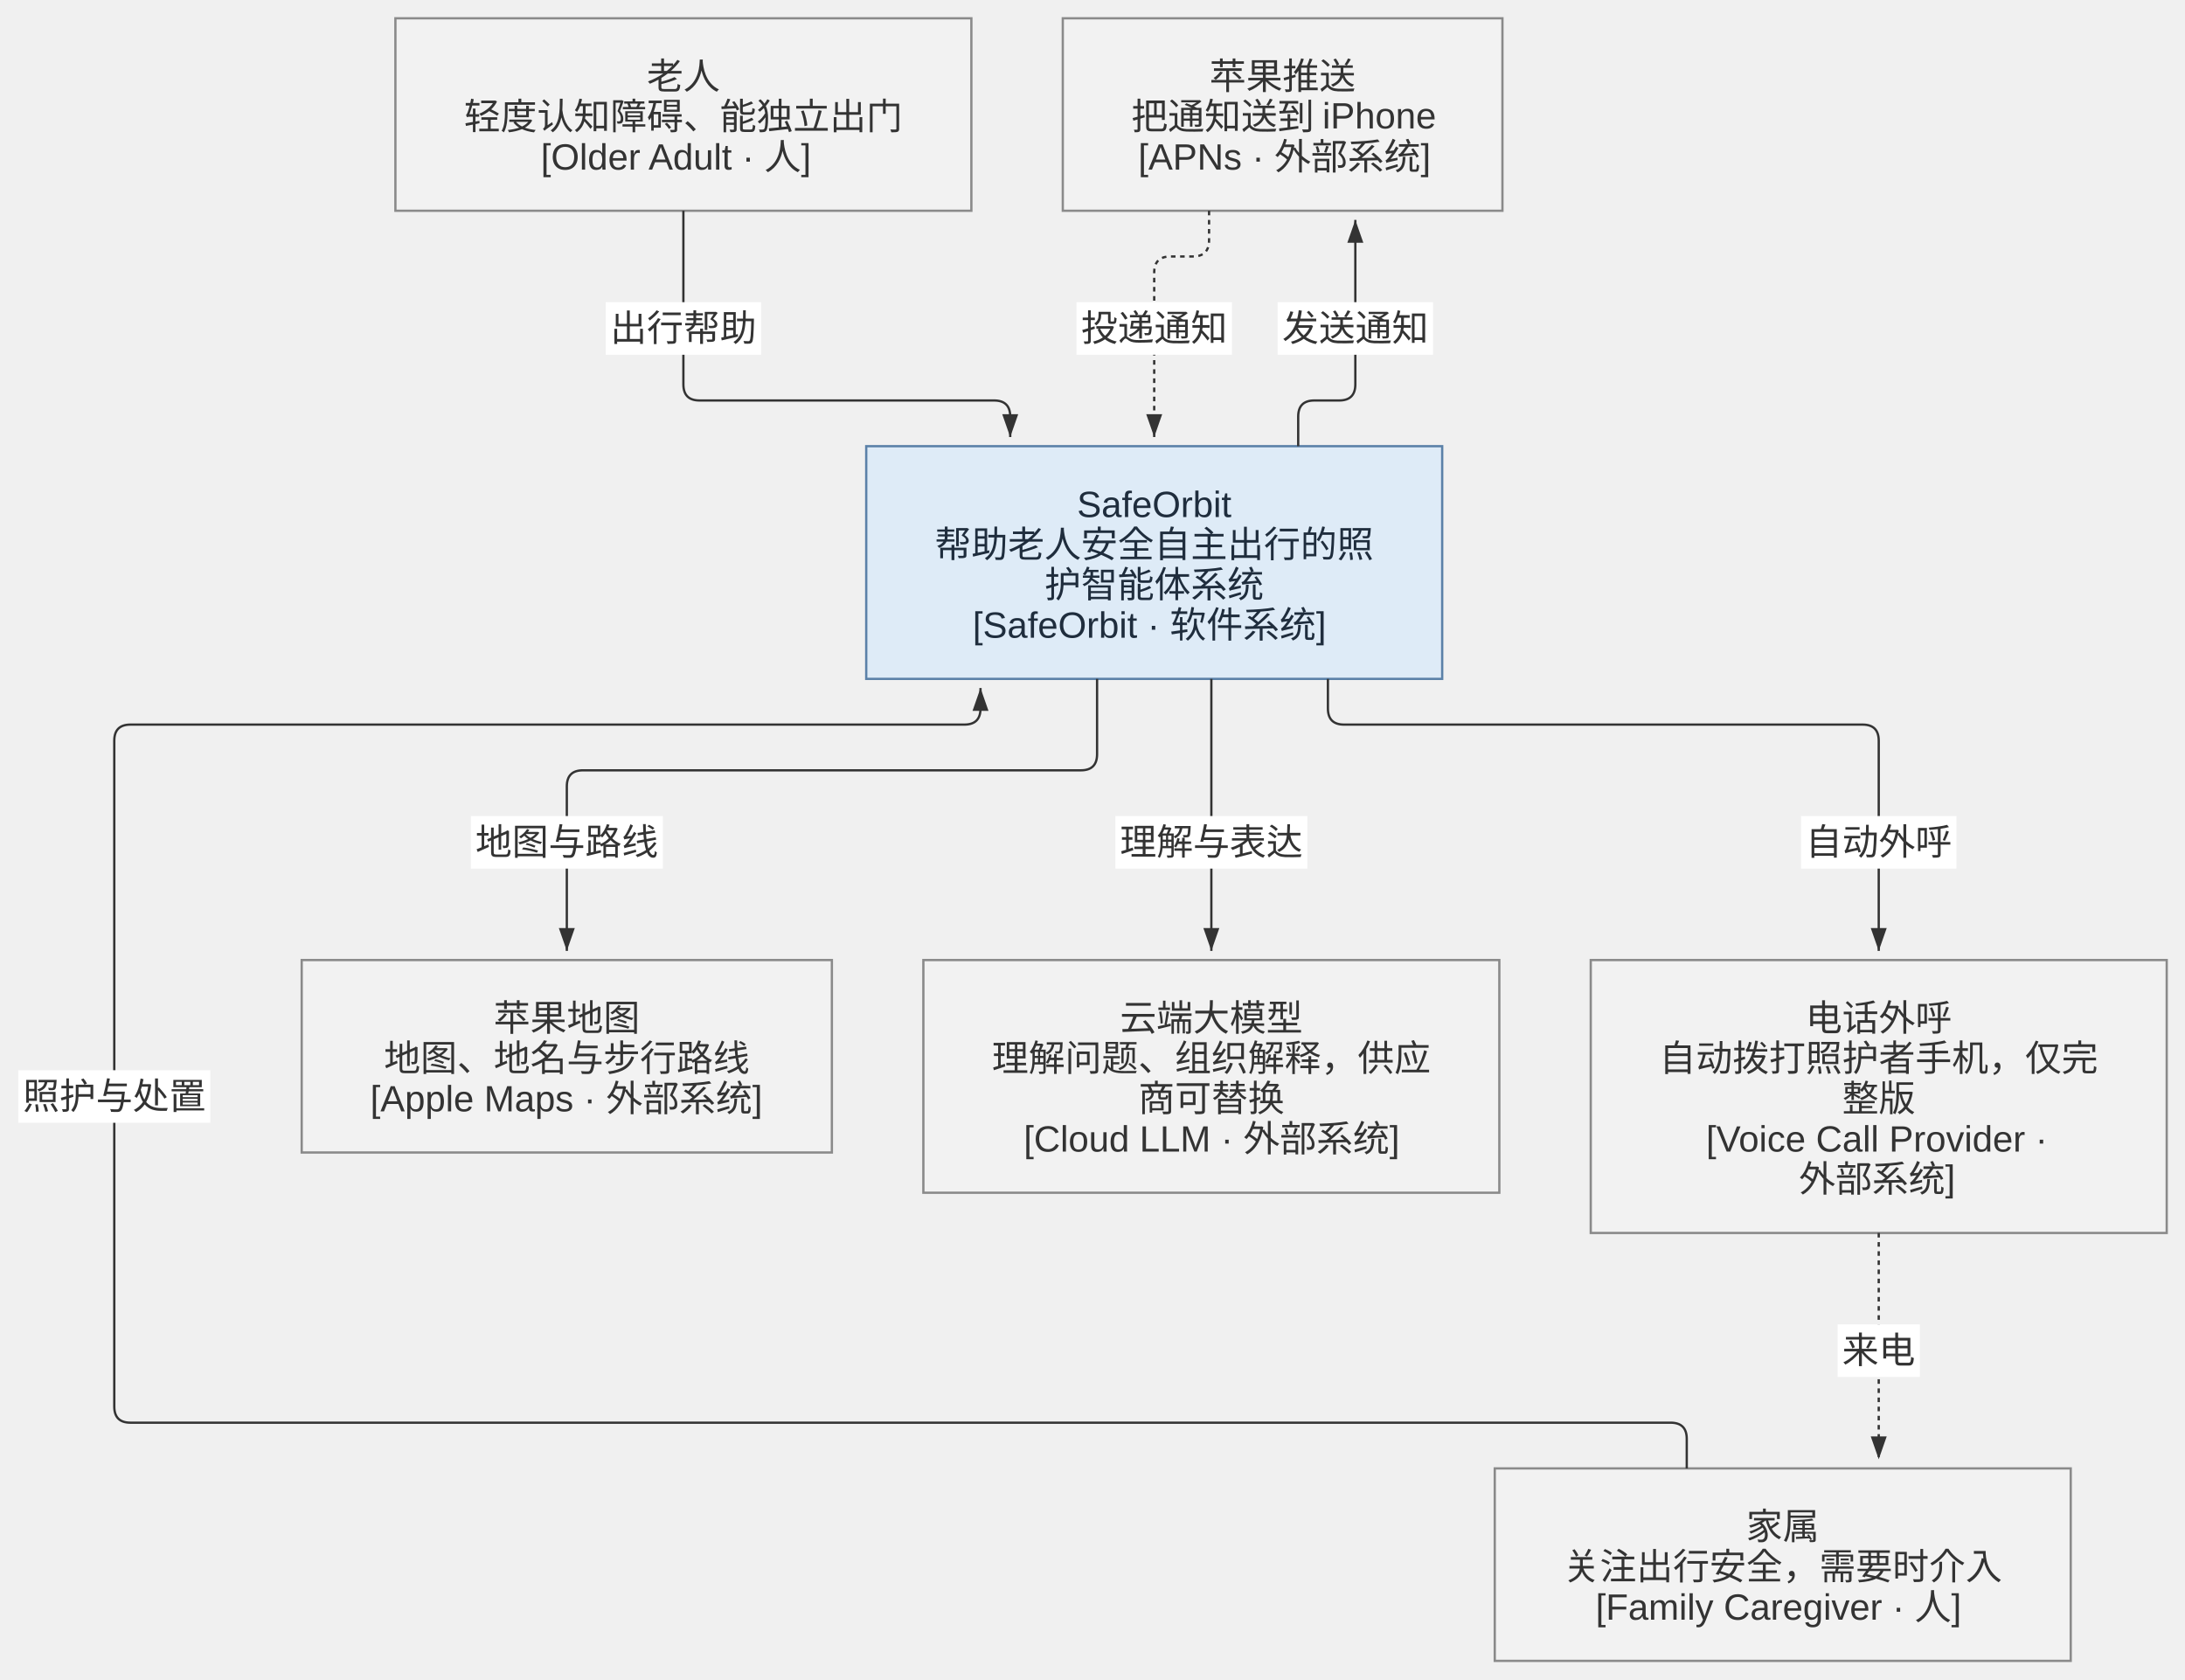
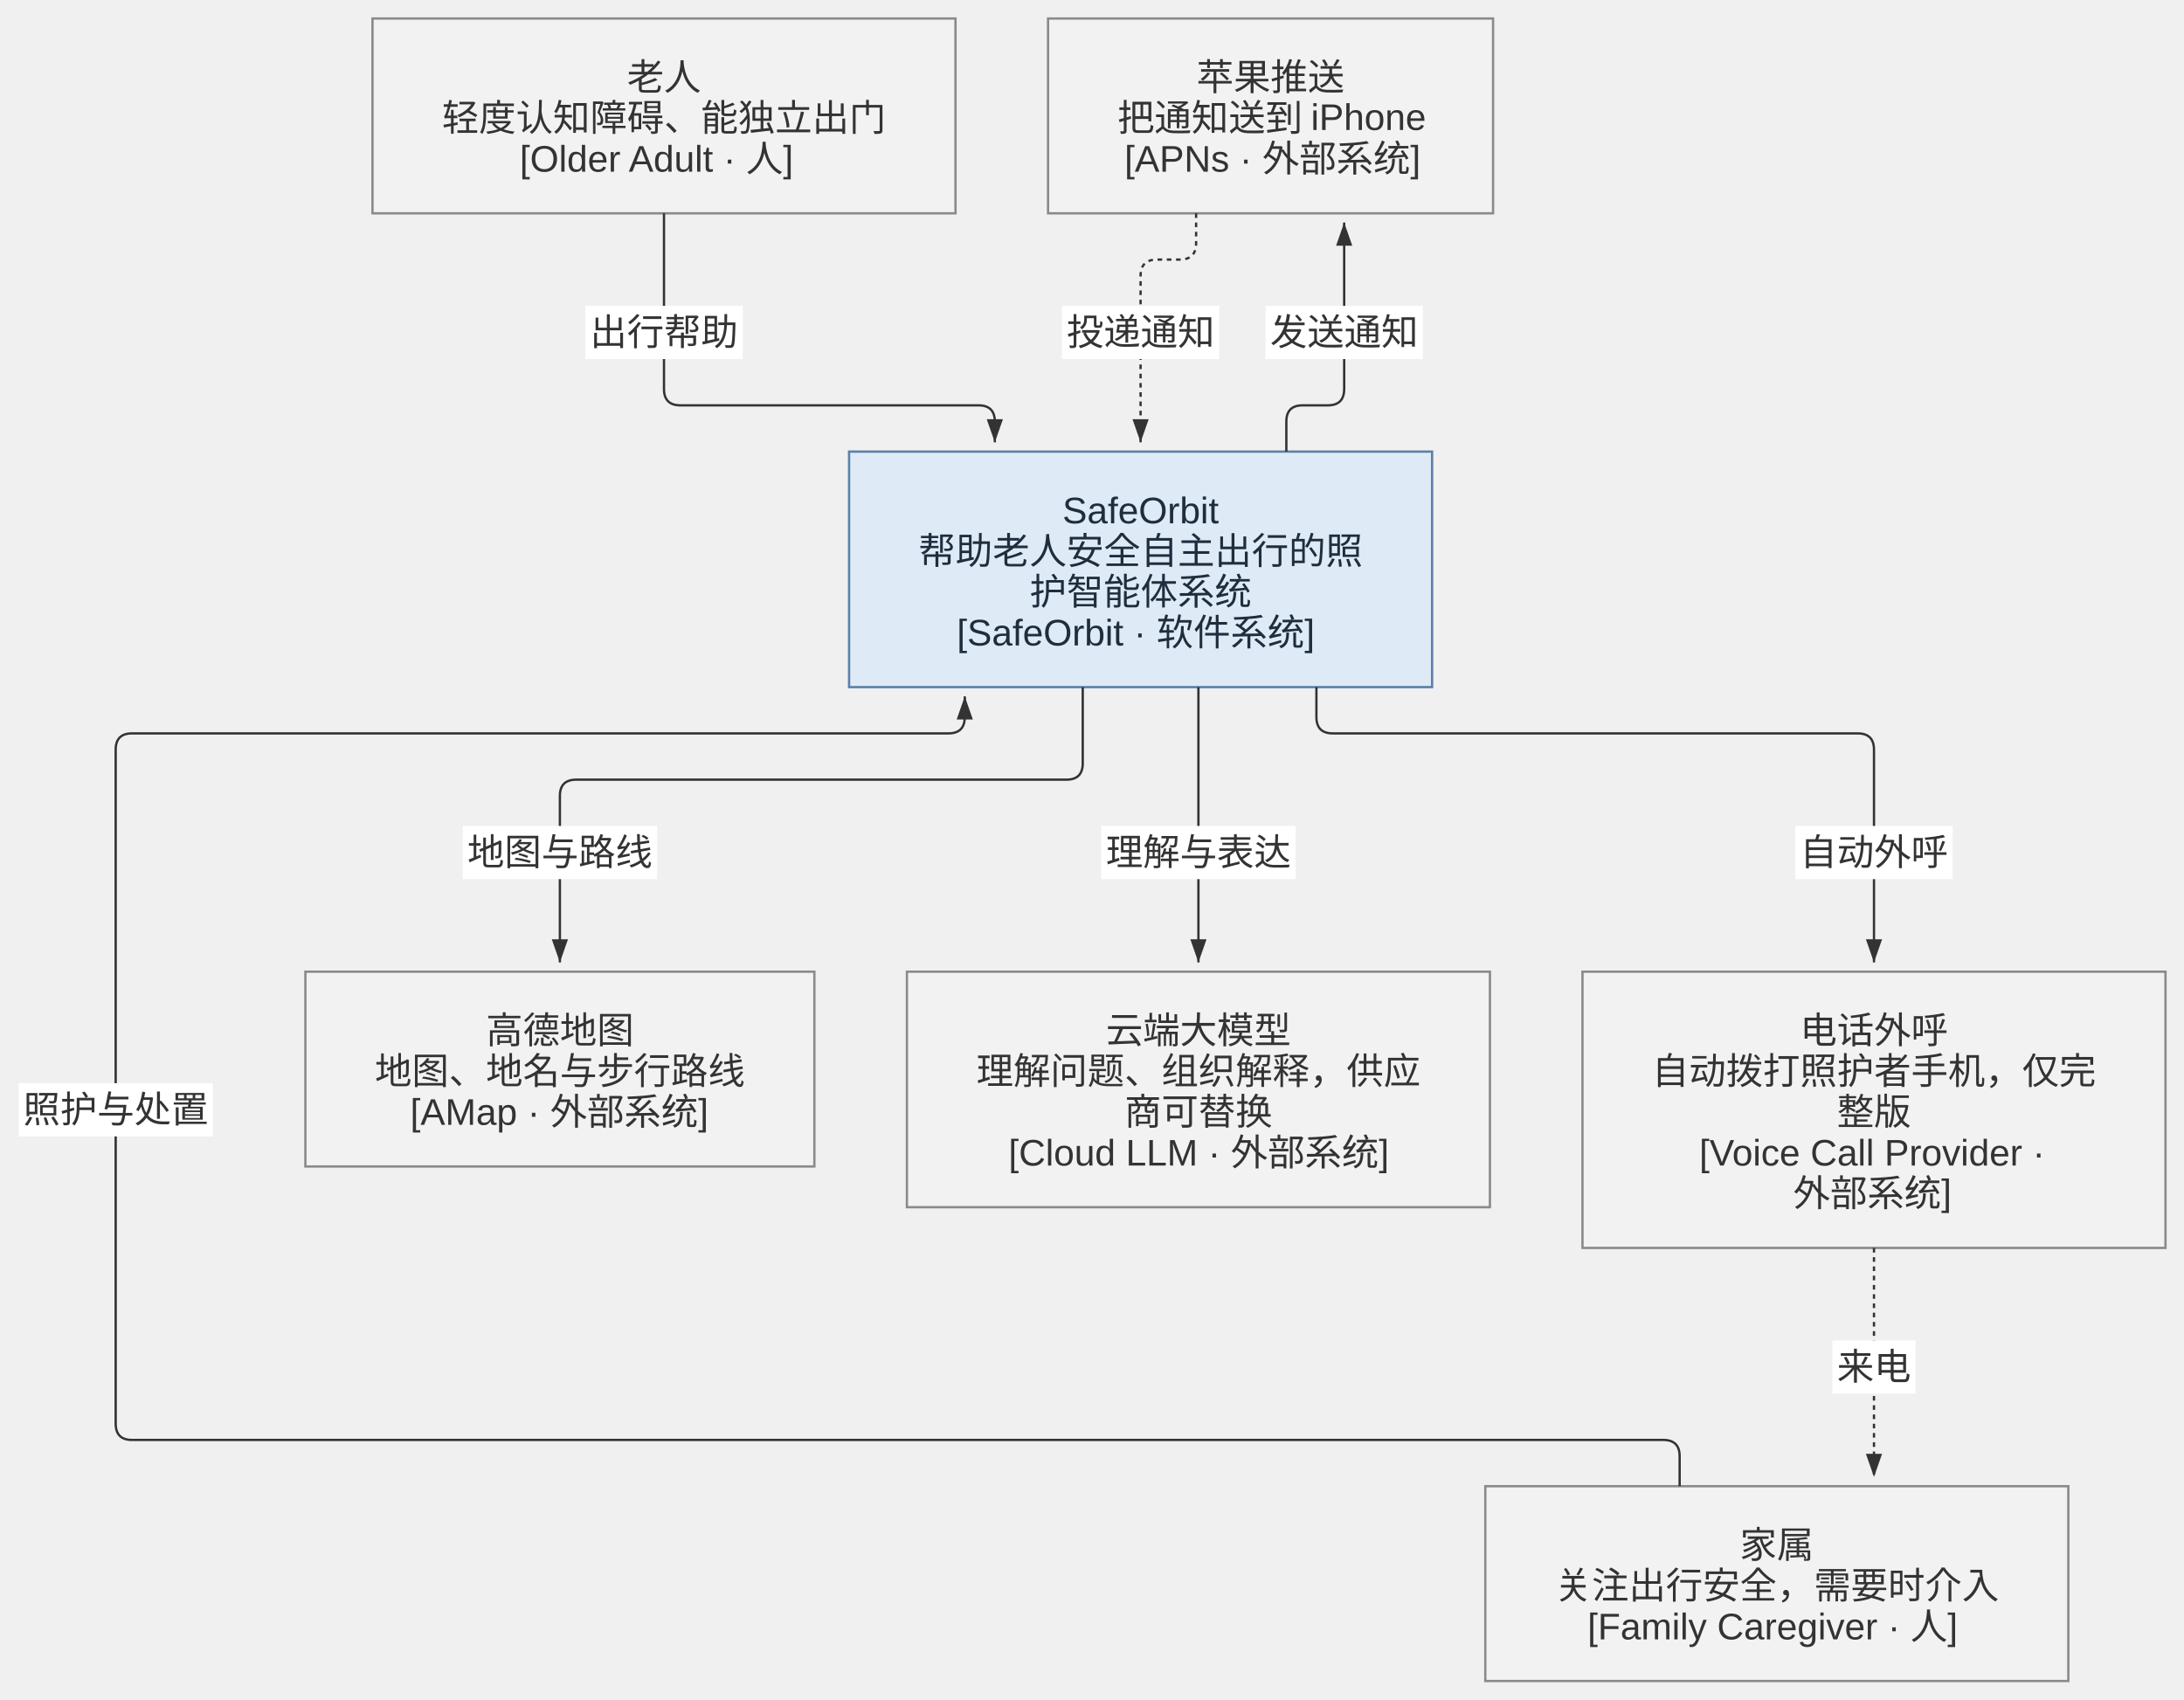
- <svg xmlns="http://www.w3.org/2000/svg" id="my-svg" width="956" viewBox="4 4 956 734.6" role="graphics-document document" aria-roledescription="flowchart-v2" height="734.6">
+ <svg xmlns="http://www.w3.org/2000/svg" id="my-svg" width="944" viewBox="4 4 944 734.6" role="graphics-document document" aria-roledescription="flowchart-v2" height="734.6">
  <g />
  <defs>
    <filter id="my-svg-drop-shadow" height="130%" width="130%">
      <feDropShadow dx="4" dy="4" stdDeviation="0" flood-opacity="0.06" flood-color="#000000" />
    </filter>
  </defs>
  <defs>
    <filter id="my-svg-drop-shadow-small" height="150%" width="150%">
      <feDropShadow dx="2" dy="2" stdDeviation="0" flood-opacity="0.06" flood-color="#000000" />
    </filter>
  </defs>
  <g />
  <g>
-     <g id="my-svg-flowchart-OA-0" data-look="classic" transform="translate(303, 54.1)">
+     <g id="my-svg-flowchart-OA-0" data-look="classic" transform="translate(291, 54.1)">
      <rect style="fill:#f2f2f2 !important;stroke:#8a8a8a !important" x="-126" y="-42.1" width="252" height="84.2" fill="#f2f2f2" stroke="#8a8a8a" stroke-width="1" />
      <g style="color:#333333 !important" transform="translate(0, -27.1)">
        <rect fill="#f2f2f2" stroke="#8a8a8a" stroke-width="1" />
        <g>
          <rect style="stroke: none" fill="#f2f2f2" stroke="#8a8a8a" stroke-width="1" />
-           <text x="-16.01" y="16.00" text-anchor="start" font-family="trebuchet ms, verdana, arial, sans-serif" font-size="16" fill="#333333">老人</text>
-           <text x="-96.01" y="33.60" text-anchor="start" font-family="trebuchet ms, verdana, arial, sans-serif" font-size="16" fill="#333333">轻度认知障碍、能独立出门</text>
-           <text x="-62.37" y="51.20" text-anchor="start" font-family="trebuchet ms, verdana, arial, sans-serif" font-size="16" fill="#333333">[Older Adult · 人]</text>
+           <text x="-16.00" y="16.00" text-anchor="start" font-family="trebuchet ms, verdana, arial, sans-serif" font-size="16" fill="#333333">老人</text>
+           <text x="-95.98" y="33.60" text-anchor="start" font-family="trebuchet ms, verdana, arial, sans-serif" font-size="16" fill="#333333">轻度认知障碍、能独立出门</text>
+           <text x="-62.36" y="51.20" text-anchor="start" font-family="trebuchet ms, verdana, arial, sans-serif" font-size="16" fill="#333333">[Older Adult · 人]</text>
        </g>
      </g>
    </g>
-     <g id="my-svg-flowchart-FC-1" data-look="classic" transform="translate(784, 688.5)">
+     <g id="my-svg-flowchart-FC-1" data-look="classic" transform="translate(772, 688.5)">
      <rect style="fill:#f2f2f2 !important;stroke:#8a8a8a !important" x="-126" y="-42.1" width="252" height="84.2" fill="#f2f2f2" stroke="#8a8a8a" stroke-width="1" />
      <g style="color:#333333 !important" transform="translate(0, -27.1)">
        <rect fill="#f2f2f2" stroke="#8a8a8a" stroke-width="1" />
        <g>
          <rect style="stroke: none" fill="#f2f2f2" stroke="#8a8a8a" stroke-width="1" />
-           <text x="-16.01" y="16.00" text-anchor="start" font-family="trebuchet ms, verdana, arial, sans-serif" font-size="16" fill="#333333">家属</text>
-           <text x="-96.01" y="33.60" text-anchor="start" font-family="trebuchet ms, verdana, arial, sans-serif" font-size="16" fill="#333333">关注出行安全，需要时介入</text>
-           <text x="-81.85" y="51.20" text-anchor="start" font-family="trebuchet ms, verdana, arial, sans-serif" font-size="16" fill="#333333">[Family Caregiver · 人]</text>
+           <text x="-16.00" y="16.00" text-anchor="start" font-family="trebuchet ms, verdana, arial, sans-serif" font-size="16" fill="#333333">家属</text>
+           <text x="-95.98" y="33.60" text-anchor="start" font-family="trebuchet ms, verdana, arial, sans-serif" font-size="16" fill="#333333">关注出行安全，需要时介入</text>
+           <text x="-81.82" y="51.20" text-anchor="start" font-family="trebuchet ms, verdana, arial, sans-serif" font-size="16" fill="#333333">[Family Caregiver · 人]</text>
        </g>
      </g>
    </g>
-     <g id="my-svg-flowchart-SYS-2" data-look="classic" transform="translate(509, 250.1)">
+     <g id="my-svg-flowchart-SYS-2" data-look="classic" transform="translate(497, 250.1)">
      <rect style="fill:#deebf7 !important;stroke:#5b81a8 !important" x="-126" y="-50.9" width="252" height="101.8" fill="#deebf7" stroke="#5b81a8" stroke-width="1" />
      <g style="color:#1f2d3d !important" transform="translate(0, -35.9)">
        <rect fill="#deebf7" stroke="#5b81a8" stroke-width="1" />
        <g>
          <rect style="stroke: none" fill="#deebf7" stroke="#5b81a8" stroke-width="1" />
-           <text x="-33.79" y="16.00" text-anchor="start" font-family="trebuchet ms, verdana, arial, sans-serif" font-size="16" fill="#1f2d3d">SafeOrbit</text>
-           <text x="-96.01" y="33.60" text-anchor="start" font-family="trebuchet ms, verdana, arial, sans-serif" font-size="16" fill="#1f2d3d">帮助老人安全自主出行的照</text>
-           <text x="-48.01" y="51.20" text-anchor="start" font-family="trebuchet ms, verdana, arial, sans-serif" font-size="16" fill="#1f2d3d">护智能体系统</text>
-           <text x="-79.43" y="68.80" text-anchor="start" font-family="trebuchet ms, verdana, arial, sans-serif" font-size="16" fill="#1f2d3d">[SafeOrbit · 软件系统]</text>
+           <text x="-33.78" y="16.00" text-anchor="start" font-family="trebuchet ms, verdana, arial, sans-serif" font-size="16" fill="#1f2d3d">SafeOrbit</text>
+           <text x="-95.98" y="33.60" text-anchor="start" font-family="trebuchet ms, verdana, arial, sans-serif" font-size="16" fill="#1f2d3d">帮助老人安全自主出行的照</text>
+           <text x="-47.99" y="51.20" text-anchor="start" font-family="trebuchet ms, verdana, arial, sans-serif" font-size="16" fill="#1f2d3d">护智能体系统</text>
+           <text x="-79.41" y="68.80" text-anchor="start" font-family="trebuchet ms, verdana, arial, sans-serif" font-size="16" fill="#1f2d3d">[SafeOrbit · 软件系统]</text>
        </g>
      </g>
    </g>
-     <g id="my-svg-flowchart-MAP-3" data-look="classic" transform="translate(251.9844, 466.1)">
-       <rect style="fill:#f2f2f2 !important;stroke:#8a8a8a !important" x="-115.984" y="-42.1" width="231.969" height="84.2" fill="#f2f2f2" stroke="#8a8a8a" stroke-width="1" />
+     <g id="my-svg-flowchart-MAP-3" data-look="classic" transform="translate(246, 466.1)">
+       <rect style="fill:#f2f2f2 !important;stroke:#8a8a8a !important" x="-110" y="-42.1" width="220" height="84.2" fill="#f2f2f2" stroke="#8a8a8a" stroke-width="1" />
      <g style="color:#333333 !important" transform="translate(0, -27.1)">
        <rect fill="#f2f2f2" stroke="#8a8a8a" stroke-width="1" />
        <g>
          <rect style="stroke: none" fill="#f2f2f2" stroke="#8a8a8a" stroke-width="1" />
-           <text x="-32.00" y="16.00" text-anchor="start" font-family="trebuchet ms, verdana, arial, sans-serif" font-size="16" fill="#333333">苹果地图</text>
-           <text x="-80.00" y="33.60" text-anchor="start" font-family="trebuchet ms, verdana, arial, sans-serif" font-size="16" fill="#333333">地图、地名与步行路线</text>
-           <text x="-85.99" y="51.20" text-anchor="start" font-family="trebuchet ms, verdana, arial, sans-serif" font-size="16" fill="#333333">[Apple Maps · 外部系统]</text>
+           <text x="-31.99" y="16.00" text-anchor="start" font-family="trebuchet ms, verdana, arial, sans-serif" font-size="16" fill="#333333">高德地图</text>
+           <text x="-79.99" y="33.60" text-anchor="start" font-family="trebuchet ms, verdana, arial, sans-serif" font-size="16" fill="#333333">地图、地名与步行路线</text>
+           <text x="-64.69" y="51.20" text-anchor="start" font-family="trebuchet ms, verdana, arial, sans-serif" font-size="16" fill="#333333">[AMap · 外部系统]</text>
        </g>
      </g>
    </g>
-     <g id="my-svg-flowchart-LLM-4" data-look="classic" transform="translate(534, 474.9)">
+     <g id="my-svg-flowchart-LLM-4" data-look="classic" transform="translate(522, 474.9)">
      <rect style="fill:#f2f2f2 !important;stroke:#8a8a8a !important" x="-126" y="-50.9" width="252" height="101.8" fill="#f2f2f2" stroke="#8a8a8a" stroke-width="1" />
      <g style="color:#333333 !important" transform="translate(0, -35.9)">
        <rect fill="#f2f2f2" stroke="#8a8a8a" stroke-width="1" />
        <g>
          <rect style="stroke: none" fill="#f2f2f2" stroke="#8a8a8a" stroke-width="1" />
-           <text x="-40.00" y="16.00" text-anchor="start" font-family="trebuchet ms, verdana, arial, sans-serif" font-size="16" fill="#333333">云端大模型</text>
-           <text x="-96.01" y="33.60" text-anchor="start" font-family="trebuchet ms, verdana, arial, sans-serif" font-size="16" fill="#333333">理解问题、组织解释，供应</text>
-           <text x="-32.00" y="51.20" text-anchor="start" font-family="trebuchet ms, verdana, arial, sans-serif" font-size="16" fill="#333333">商可替换</text>
-           <text x="-82.10" y="68.80" text-anchor="start" font-family="trebuchet ms, verdana, arial, sans-serif" font-size="16" fill="#333333">[Cloud LLM · 外部系统]</text>
+           <text x="-39.99" y="16.00" text-anchor="start" font-family="trebuchet ms, verdana, arial, sans-serif" font-size="16" fill="#333333">云端大模型</text>
+           <text x="-95.98" y="33.60" text-anchor="start" font-family="trebuchet ms, verdana, arial, sans-serif" font-size="16" fill="#333333">理解问题、组织解释，供应</text>
+           <text x="-31.99" y="51.20" text-anchor="start" font-family="trebuchet ms, verdana, arial, sans-serif" font-size="16" fill="#333333">商可替换</text>
+           <text x="-82.09" y="68.80" text-anchor="start" font-family="trebuchet ms, verdana, arial, sans-serif" font-size="16" fill="#333333">[Cloud LLM · 外部系统]</text>
        </g>
      </g>
    </g>
-     <g id="my-svg-flowchart-APNS-5" data-look="classic" transform="translate(565.1797, 54.1)">
+     <g id="my-svg-flowchart-APNS-5" data-look="classic" transform="translate(553.1797, 54.1)">
      <rect style="fill:#f2f2f2 !important;stroke:#8a8a8a !important" x="-96.18" y="-42.1" width="192.359" height="84.2" fill="#f2f2f2" stroke="#8a8a8a" stroke-width="1" />
      <g style="color:#333333 !important" transform="translate(0, -27.1)">
        <rect fill="#f2f2f2" stroke="#8a8a8a" stroke-width="1" />
        <g>
          <rect style="stroke: none" fill="#f2f2f2" stroke="#8a8a8a" stroke-width="1" />
-           <text x="-32.00" y="16.00" text-anchor="start" font-family="trebuchet ms, verdana, arial, sans-serif" font-size="16" fill="#333333">苹果推送</text>
-           <text x="-66.19" y="33.60" text-anchor="start" font-family="trebuchet ms, verdana, arial, sans-serif" font-size="16" fill="#333333">把通知送到 iPhone</text>
-           <text x="-63.17" y="51.20" text-anchor="start" font-family="trebuchet ms, verdana, arial, sans-serif" font-size="16" fill="#333333">[APNs · 外部系统]</text>
+           <text x="-31.99" y="16.00" text-anchor="start" font-family="trebuchet ms, verdana, arial, sans-serif" font-size="16" fill="#333333">苹果推送</text>
+           <text x="-66.17" y="33.60" text-anchor="start" font-family="trebuchet ms, verdana, arial, sans-serif" font-size="16" fill="#333333">把通知送到 iPhone</text>
+           <text x="-63.15" y="51.20" text-anchor="start" font-family="trebuchet ms, verdana, arial, sans-serif" font-size="16" fill="#333333">[APNs · 外部系统]</text>
        </g>
      </g>
    </g>
-     <g id="my-svg-flowchart-TEL-6" data-look="classic" transform="translate(826, 483.7)">
+     <g id="my-svg-flowchart-TEL-6" data-look="classic" transform="translate(814, 483.7)">
      <rect style="fill:#f2f2f2 !important;stroke:#8a8a8a !important" x="-126" y="-59.7" width="252" height="119.4" fill="#f2f2f2" stroke="#8a8a8a" stroke-width="1" />
      <g style="color:#333333 !important" transform="translate(0, -44.7)">
        <rect fill="#f2f2f2" stroke="#8a8a8a" stroke-width="1" />
        <g>
          <rect style="stroke: none" fill="#f2f2f2" stroke="#8a8a8a" stroke-width="1" />
-           <text x="-32.00" y="16.00" text-anchor="start" font-family="trebuchet ms, verdana, arial, sans-serif" font-size="16" fill="#333333">电话外呼</text>
-           <text x="-96.01" y="33.60" text-anchor="start" font-family="trebuchet ms, verdana, arial, sans-serif" font-size="16" fill="#333333">自动拨打照护者手机，仅完</text>
-           <text x="-16.01" y="51.20" text-anchor="start" font-family="trebuchet ms, verdana, arial, sans-serif" font-size="16" fill="#333333">整版</text>
-           <text x="-75.53" y="68.80" text-anchor="start" font-family="trebuchet ms, verdana, arial, sans-serif" font-size="16" fill="#333333">[Voice Call Provider ·</text>
-           <text x="-34.94" y="86.40" text-anchor="start" font-family="trebuchet ms, verdana, arial, sans-serif" font-size="16" fill="#333333">外部系统]</text>
+           <text x="-31.99" y="16.00" text-anchor="start" font-family="trebuchet ms, verdana, arial, sans-serif" font-size="16" fill="#333333">电话外呼</text>
+           <text x="-95.98" y="33.60" text-anchor="start" font-family="trebuchet ms, verdana, arial, sans-serif" font-size="16" fill="#333333">自动拨打照护者手机，仅完</text>
+           <text x="-16.00" y="51.20" text-anchor="start" font-family="trebuchet ms, verdana, arial, sans-serif" font-size="16" fill="#333333">整版</text>
+           <text x="-75.52" y="68.80" text-anchor="start" font-family="trebuchet ms, verdana, arial, sans-serif" font-size="16" fill="#333333">[Voice Call Provider ·</text>
+           <text x="-34.93" y="86.40" text-anchor="start" font-family="trebuchet ms, verdana, arial, sans-serif" font-size="16" fill="#333333">外部系统]</text>
        </g>
      </g>
    </g>
  </g>
  <g>
-     <path d="M303,96.2L303,172.129Q303,179.2 310.071,179.2L438.929,179.2Q446,179.2 446,186.271L446,195.2" id="my-svg-L_OA_SYS_0" style=";" data-edge="true" data-et="edge" data-id="L_OA_SYS_0" data-points="W3sieCI6MzAzLCJ5Ijo5Ni4xOTk5OTY5NDgyNDIxOX0seyJ4IjozMDMsInkiOjE3OS4xOTk5OTY5NDgyNDIyfSx7IngiOjQ0NiwieSI6MTc5LjE5OTk5Njk0ODI0MjJ9LHsieCI6NDQ2LCJ5IjoxOTkuMTk5OTk2OTQ4MjQyMn1d" data-look="classic" fill="none" stroke="#333333" stroke-width="1" stroke-dasharray="0" />
-     <path d="M742,646.4L742,633.471Q742,626.4 734.929,626.4L61.071,626.4Q54,626.4 54,619.329L54,594.9L54,372.5L54,328.071Q54,321 61.071,321L425.929,321Q433,321 433,313.929L433,305" id="my-svg-L_FC_SYS_0" style=";" data-edge="true" data-et="edge" data-id="L_FC_SYS_0" data-points="W3sieCI6NzQyLCJ5Ijo2NDYuNDAwMDAxNTI1ODc4OX0seyJ4Ijo3NDIsInkiOjYyNi40MDAwMDE1MjU4Nzg5fSx7IngiOjU0LCJ5Ijo2MjYuNDAwMDAxNTI1ODc4OX0seyJ4Ijo1NCwieSI6NTk0LjkwMDAwMTUyNTg3ODl9LHsieCI6NTQsInkiOjM3Mi41fSx7IngiOjU0LCJ5IjozMjF9LHsieCI6NDMzLCJ5IjozMjF9LHsieCI6NDMzLCJ5IjozMDF9XQ==" data-look="classic" fill="none" stroke="#333333" stroke-width="1" stroke-dasharray="0" />
-     <path d="M484,301L484,333.929Q484,341 476.929,341L259.071,341Q252,341 252,348.071L252,420" id="my-svg-L_SYS_MAP_0" style=";" data-edge="true" data-et="edge" data-id="L_SYS_MAP_0" data-points="W3sieCI6NDg0LCJ5IjozMDF9LHsieCI6NDg0LCJ5IjozNDF9LHsieCI6MjUyLCJ5IjozNDF9LHsieCI6MjUyLCJ5Ijo0MjR9XQ==" data-look="classic" fill="none" stroke="#333333" stroke-width="1" stroke-dasharray="0" />
-     <path d="M534,301L534,420" id="my-svg-L_SYS_LLM_0" style=";" data-edge="true" data-et="edge" data-id="L_SYS_LLM_0" data-points="W3sieCI6NTM0LCJ5IjozMDF9LHsieCI6NTM0LCJ5Ijo0MjR9XQ==" data-look="classic" fill="none" stroke="#333333" stroke-width="1" stroke-dasharray="0" />
-     <path d="M572,199.2L572,186.271Q572,179.2 579.071,179.2L589.929,179.2Q597,179.2 597,172.129L597,100.2" id="my-svg-L_SYS_APNS_0" style=";" data-edge="true" data-et="edge" data-id="L_SYS_APNS_0" data-points="W3sieCI6NTcyLCJ5IjoxOTkuMTk5OTk2OTQ4MjQyMn0seyJ4Ijo1NzIsInkiOjE3OS4xOTk5OTY5NDgyNDIyfSx7IngiOjU5NywieSI6MTc5LjE5OTk5Njk0ODI0MjJ9LHsieCI6NTk3LCJ5Ijo5Ni4xOTk5OTY5NDgyNDIxOX1d" data-look="classic" fill="none" stroke="#333333" stroke-width="1" stroke-dasharray="0" />
-     <path d="M533,96.2L533,109.129Q533,116.2 525.929,116.2L516.071,116.2Q509,116.2 509,123.271L509,195.2" id="my-svg-L_APNS_SYS_0" style=";" data-edge="true" data-et="edge" data-id="L_APNS_SYS_0" data-points="W3sieCI6NTMzLCJ5Ijo5Ni4xOTk5OTY5NDgyNDIxOX0seyJ4Ijo1MzMsInkiOjExNi4xOTk5OTY5NDgyNDIxOX0seyJ4Ijo1MDksInkiOjExNi4xOTk5OTY5NDgyNDIxOX0seyJ4Ijo1MDksInkiOjE5OS4xOTk5OTY5NDgyNDIyfV0=" data-look="classic" fill="none" stroke="#333333" stroke-width="1" stroke-dasharray="2" />
-     <path d="M585,301L585,313.929Q585,321 592.071,321L818.929,321Q826,321 826,328.071L826,420" id="my-svg-L_SYS_TEL_0" style=";" data-edge="true" data-et="edge" data-id="L_SYS_TEL_0" data-points="W3sieCI6NTg1LCJ5IjozMDF9LHsieCI6NTg1LCJ5IjozMjF9LHsieCI6ODI2LCJ5IjozMjF9LHsieCI6ODI2LCJ5Ijo0MjR9XQ==" data-look="classic" fill="none" stroke="#333333" stroke-width="1" stroke-dasharray="0" />
-     <path d="M826,543.4L826,642.4" id="my-svg-L_TEL_FC_0" style=";" data-edge="true" data-et="edge" data-id="L_TEL_FC_0" data-points="W3sieCI6ODI2LCJ5Ijo1NDMuNDAwMDAxNTI1ODc4OX0seyJ4Ijo4MjYsInkiOjY0Ni40MDAwMDE1MjU4Nzg5fV0=" data-look="classic" fill="none" stroke="#333333" stroke-width="1" stroke-dasharray="2" />
-     <polygon points="446.00,195.20 449.50,185.20 442.50,185.20" fill="#333333" stroke="none" />
-     <polygon points="433.00,305.00 429.50,315.00 436.50,315.00" fill="#333333" stroke="none" />
-     <polygon points="252.00,420.00 255.50,410.00 248.50,410.00" fill="#333333" stroke="none" />
-     <polygon points="534.00,420.00 537.50,410.00 530.50,410.00" fill="#333333" stroke="none" />
-     <polygon points="597.00,100.20 593.50,110.20 600.50,110.20" fill="#333333" stroke="none" />
-     <polygon points="509.00,195.20 512.50,185.20 505.50,185.20" fill="#333333" stroke="none" />
-     <polygon points="826.00,420.00 829.50,410.00 822.50,410.00" fill="#333333" stroke="none" />
-     <polygon points="826.00,642.40 829.50,632.40 822.50,632.40" fill="#333333" stroke="none" />
+     <path d="M291,96.2L291,172.129Q291,179.2 298.071,179.2L426.929,179.2Q434,179.2 434,186.271L434,195.2" id="my-svg-L_OA_SYS_0" style=";" data-edge="true" data-et="edge" data-id="L_OA_SYS_0" data-points="W3sieCI6MjkxLCJ5Ijo5Ni4xOTk5OTY5NDgyNDIxOX0seyJ4IjoyOTEsInkiOjE3OS4xOTk5OTY5NDgyNDIyfSx7IngiOjQzNCwieSI6MTc5LjE5OTk5Njk0ODI0MjJ9LHsieCI6NDM0LCJ5IjoxOTkuMTk5OTk2OTQ4MjQyMn1d" data-look="classic" fill="none" stroke="#333333" stroke-width="1" stroke-dasharray="0" />
+     <path d="M730,646.4L730,633.471Q730,626.4 722.929,626.4L61.071,626.4Q54,626.4 54,619.329L54,594.9L54,372.5L54,328.071Q54,321 61.071,321L413.929,321Q421,321 421,313.929L421,305" id="my-svg-L_FC_SYS_0" style=";" data-edge="true" data-et="edge" data-id="L_FC_SYS_0" data-points="W3sieCI6NzMwLCJ5Ijo2NDYuNDAwMDAxNTI1ODc4OX0seyJ4Ijo3MzAsInkiOjYyNi40MDAwMDE1MjU4Nzg5fSx7IngiOjU0LCJ5Ijo2MjYuNDAwMDAxNTI1ODc4OX0seyJ4Ijo1NCwieSI6NTk0LjkwMDAwMTUyNTg3ODl9LHsieCI6NTQsInkiOjM3Mi41fSx7IngiOjU0LCJ5IjozMjF9LHsieCI6NDIxLCJ5IjozMjF9LHsieCI6NDIxLCJ5IjozMDF9XQ==" data-look="classic" fill="none" stroke="#333333" stroke-width="1" stroke-dasharray="0" />
+     <path d="M472,301L472,333.929Q472,341 464.929,341L253.071,341Q246,341 246,348.071L246,420" id="my-svg-L_SYS_MAP_0" style=";" data-edge="true" data-et="edge" data-id="L_SYS_MAP_0" data-points="W3sieCI6NDcyLCJ5IjozMDF9LHsieCI6NDcyLCJ5IjozNDF9LHsieCI6MjQ2LCJ5IjozNDF9LHsieCI6MjQ2LCJ5Ijo0MjR9XQ==" data-look="classic" fill="none" stroke="#333333" stroke-width="1" stroke-dasharray="0" />
+     <path d="M522,301L522,420" id="my-svg-L_SYS_LLM_0" style=";" data-edge="true" data-et="edge" data-id="L_SYS_LLM_0" data-points="W3sieCI6NTIyLCJ5IjozMDF9LHsieCI6NTIyLCJ5Ijo0MjR9XQ==" data-look="classic" fill="none" stroke="#333333" stroke-width="1" stroke-dasharray="0" />
+     <path d="M560,199.2L560,186.271Q560,179.2 567.071,179.2L577.929,179.2Q585,179.2 585,172.129L585,100.2" id="my-svg-L_SYS_APNS_0" style=";" data-edge="true" data-et="edge" data-id="L_SYS_APNS_0" data-points="W3sieCI6NTYwLCJ5IjoxOTkuMTk5OTk2OTQ4MjQyMn0seyJ4Ijo1NjAsInkiOjE3OS4xOTk5OTY5NDgyNDIyfSx7IngiOjU4NSwieSI6MTc5LjE5OTk5Njk0ODI0MjJ9LHsieCI6NTg1LCJ5Ijo5Ni4xOTk5OTY5NDgyNDIxOX1d" data-look="classic" fill="none" stroke="#333333" stroke-width="1" stroke-dasharray="0" />
+     <path d="M521,96.2L521,109.129Q521,116.2 513.929,116.2L504.071,116.2Q497,116.2 497,123.271L497,195.2" id="my-svg-L_APNS_SYS_0" style=";" data-edge="true" data-et="edge" data-id="L_APNS_SYS_0" data-points="W3sieCI6NTIxLCJ5Ijo5Ni4xOTk5OTY5NDgyNDIxOX0seyJ4Ijo1MjEsInkiOjExNi4xOTk5OTY5NDgyNDIxOX0seyJ4Ijo0OTcsInkiOjExNi4xOTk5OTY5NDgyNDIxOX0seyJ4Ijo0OTcsInkiOjE5OS4xOTk5OTY5NDgyNDIyfV0=" data-look="classic" fill="none" stroke="#333333" stroke-width="1" stroke-dasharray="2" />
+     <path d="M573,301L573,313.929Q573,321 580.071,321L806.929,321Q814,321 814,328.071L814,420" id="my-svg-L_SYS_TEL_0" style=";" data-edge="true" data-et="edge" data-id="L_SYS_TEL_0" data-points="W3sieCI6NTczLCJ5IjozMDF9LHsieCI6NTczLCJ5IjozMjF9LHsieCI6ODE0LCJ5IjozMjF9LHsieCI6ODE0LCJ5Ijo0MjR9XQ==" data-look="classic" fill="none" stroke="#333333" stroke-width="1" stroke-dasharray="0" />
+     <path d="M814,543.4L814,642.4" id="my-svg-L_TEL_FC_0" style=";" data-edge="true" data-et="edge" data-id="L_TEL_FC_0" data-points="W3sieCI6ODE0LCJ5Ijo1NDMuNDAwMDAxNTI1ODc4OX0seyJ4Ijo4MTQsInkiOjY0Ni40MDAwMDE1MjU4Nzg5fV0=" data-look="classic" fill="none" stroke="#333333" stroke-width="1" stroke-dasharray="2" />
+     <polygon points="434.00,195.20 437.50,185.20 430.50,185.20" fill="#333333" stroke="none" />
+     <polygon points="421.00,305.00 417.50,315.00 424.50,315.00" fill="#333333" stroke="none" />
+     <polygon points="246.00,420.00 249.50,410.00 242.50,410.00" fill="#333333" stroke="none" />
+     <polygon points="522.00,420.00 525.50,410.00 518.50,410.00" fill="#333333" stroke="none" />
+     <polygon points="585.00,100.20 581.50,110.20 588.50,110.20" fill="#333333" stroke="none" />
+     <polygon points="497.00,195.20 500.50,185.20 493.50,185.20" fill="#333333" stroke="none" />
+     <polygon points="814.00,420.00 817.50,410.00 810.50,410.00" fill="#333333" stroke="none" />
+     <polygon points="814.00,642.40 817.50,632.40 810.50,632.40" fill="#333333" stroke="none" />
  </g>
  <g>
-     <g transform="translate(303, 147.7)">
+     <g transform="translate(291, 147.7)">
      <g data-id="L_OA_SYS_0" transform="translate(0, -10.5)">
        <g>
          <rect style="" x="-34" y="-1" width="68" height="23" fill="#ffffff" stroke="none" />
-           <text x="-32.00" y="16.00" text-anchor="start" font-family="trebuchet ms, verdana, arial, sans-serif" font-size="16" fill="#333333">出行帮助</text>
+           <text x="-31.99" y="16.00" text-anchor="start" font-family="trebuchet ms, verdana, arial, sans-serif" font-size="16" fill="#333333">出行帮助</text>
        </g>
      </g>
    </g>
    <g transform="translate(54, 483.7)">
      <g data-id="L_FC_SYS_0" transform="translate(0, -10.5)">
        <g>
          <rect style="" x="-42" y="-1" width="84" height="23" fill="#ffffff" stroke="none" />
-           <text x="-40.00" y="16.00" text-anchor="start" font-family="trebuchet ms, verdana, arial, sans-serif" font-size="16" fill="#333333">照护与处置</text>
+           <text x="-39.99" y="16.00" text-anchor="start" font-family="trebuchet ms, verdana, arial, sans-serif" font-size="16" fill="#333333">照护与处置</text>
        </g>
      </g>
    </g>
-     <g transform="translate(252, 372.5)">
+     <g transform="translate(246, 372.5)">
      <g data-id="L_SYS_MAP_0" transform="translate(0, -10.5)">
        <g>
          <rect style="" x="-42" y="-1" width="84" height="23" fill="#ffffff" stroke="none" />
-           <text x="-40.00" y="16.00" text-anchor="start" font-family="trebuchet ms, verdana, arial, sans-serif" font-size="16" fill="#333333">地图与路线</text>
+           <text x="-39.99" y="16.00" text-anchor="start" font-family="trebuchet ms, verdana, arial, sans-serif" font-size="16" fill="#333333">地图与路线</text>
        </g>
      </g>
    </g>
-     <g transform="translate(534, 372.5)">
+     <g transform="translate(522, 372.5)">
      <g data-id="L_SYS_LLM_0" transform="translate(0, -10.5)">
        <g>
          <rect style="" x="-42" y="-1" width="84" height="23" fill="#ffffff" stroke="none" />
-           <text x="-40.00" y="16.00" text-anchor="start" font-family="trebuchet ms, verdana, arial, sans-serif" font-size="16" fill="#333333">理解与表达</text>
+           <text x="-39.99" y="16.00" text-anchor="start" font-family="trebuchet ms, verdana, arial, sans-serif" font-size="16" fill="#333333">理解与表达</text>
        </g>
      </g>
    </g>
-     <g transform="translate(597, 147.7)">
+     <g transform="translate(585, 147.7)">
      <g data-id="L_SYS_APNS_0" transform="translate(0, -10.5)">
        <g>
          <rect style="" x="-34" y="-1" width="68" height="23" fill="#ffffff" stroke="none" />
-           <text x="-32.00" y="16.00" text-anchor="start" font-family="trebuchet ms, verdana, arial, sans-serif" font-size="16" fill="#333333">发送通知</text>
+           <text x="-31.99" y="16.00" text-anchor="start" font-family="trebuchet ms, verdana, arial, sans-serif" font-size="16" fill="#333333">发送通知</text>
        </g>
      </g>
    </g>
-     <g transform="translate(509, 147.7)">
+     <g transform="translate(497, 147.7)">
      <g data-id="L_APNS_SYS_0" transform="translate(0, -10.5)">
        <g>
          <rect style="" x="-34" y="-1" width="68" height="23" fill="#ffffff" stroke="none" />
-           <text x="-32.00" y="16.00" text-anchor="start" font-family="trebuchet ms, verdana, arial, sans-serif" font-size="16" fill="#333333">投递通知</text>
+           <text x="-31.99" y="16.00" text-anchor="start" font-family="trebuchet ms, verdana, arial, sans-serif" font-size="16" fill="#333333">投递通知</text>
        </g>
      </g>
    </g>
-     <g transform="translate(826, 372.5)">
+     <g transform="translate(814, 372.5)">
      <g data-id="L_SYS_TEL_0" transform="translate(0, -10.5)">
        <g>
          <rect style="" x="-34" y="-1" width="68" height="23" fill="#ffffff" stroke="none" />
-           <text x="-32.00" y="16.00" text-anchor="start" font-family="trebuchet ms, verdana, arial, sans-serif" font-size="16" fill="#333333">自动外呼</text>
+           <text x="-31.99" y="16.00" text-anchor="start" font-family="trebuchet ms, verdana, arial, sans-serif" font-size="16" fill="#333333">自动外呼</text>
        </g>
      </g>
    </g>
-     <g transform="translate(826, 594.9)">
+     <g transform="translate(814, 594.9)">
      <g data-id="L_TEL_FC_0" transform="translate(0, -10.5)">
        <g>
          <rect style="" x="-18" y="-1" width="36" height="23" fill="#ffffff" stroke="none" />
-           <text x="-16.01" y="16.00" text-anchor="start" font-family="trebuchet ms, verdana, arial, sans-serif" font-size="16" fill="#333333">来电</text>
+           <text x="-16.00" y="16.00" text-anchor="start" font-family="trebuchet ms, verdana, arial, sans-serif" font-size="16" fill="#333333">来电</text>
        </g>
      </g>
    </g>
  </g>
</svg>
